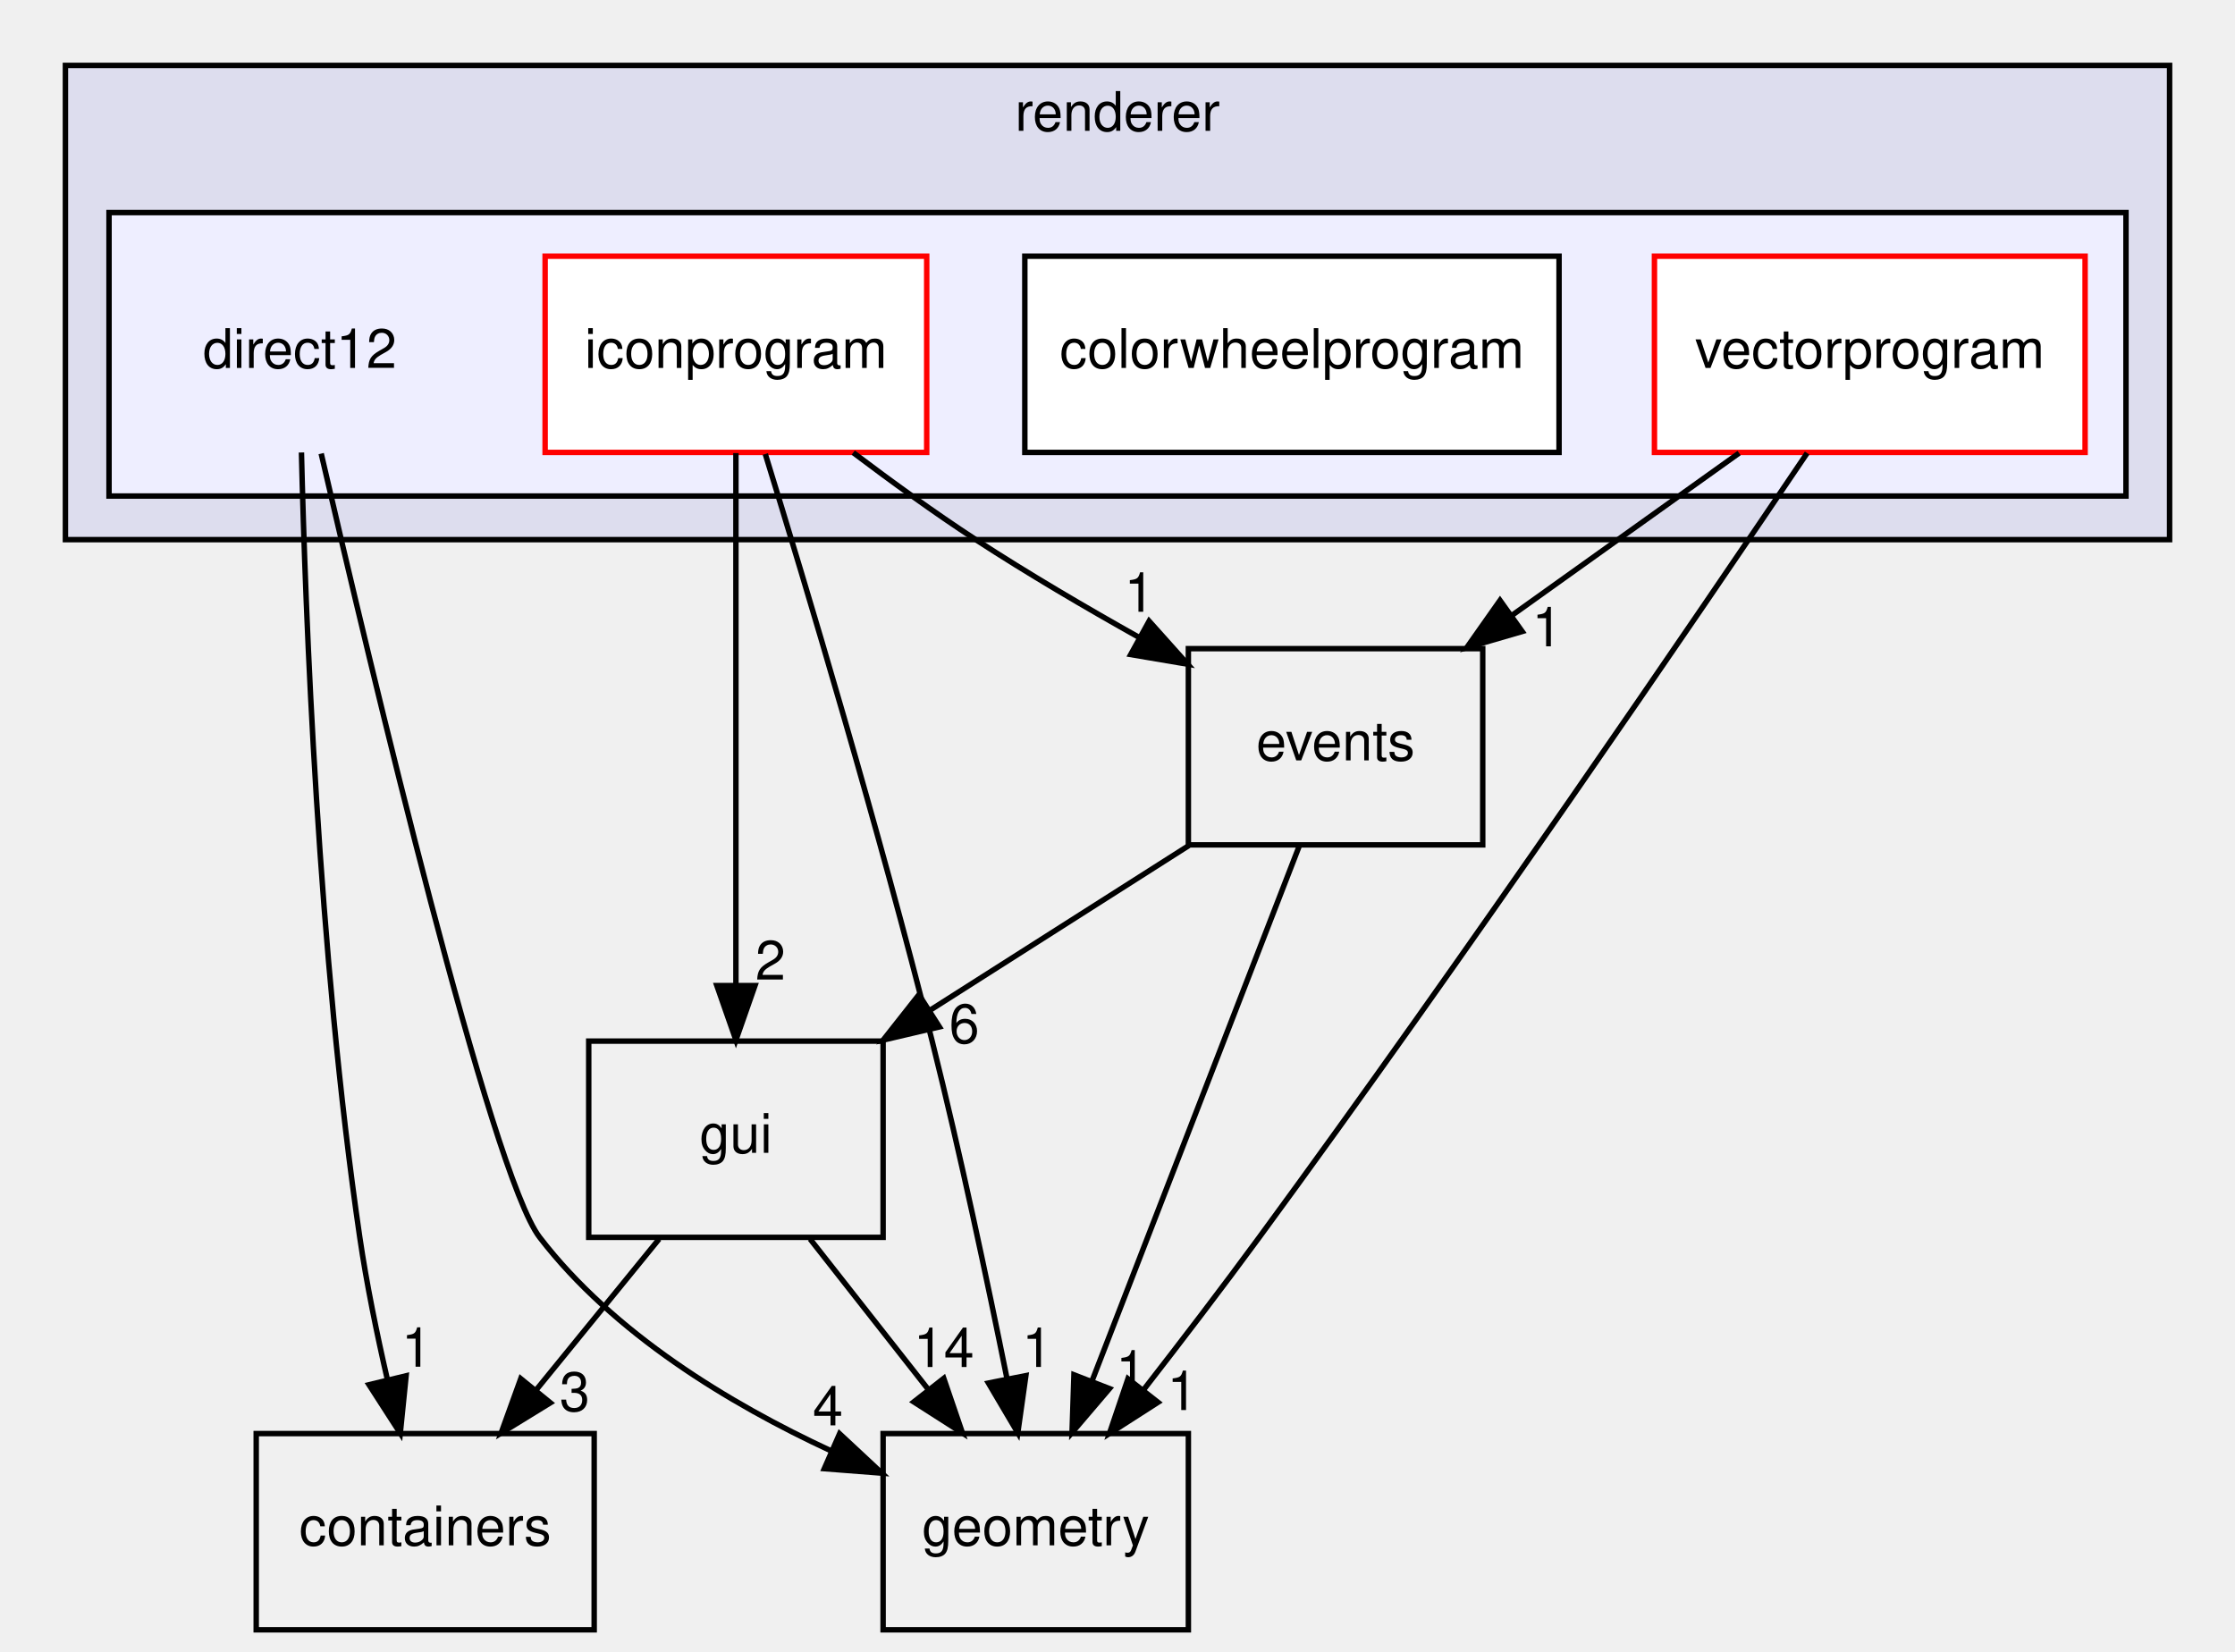
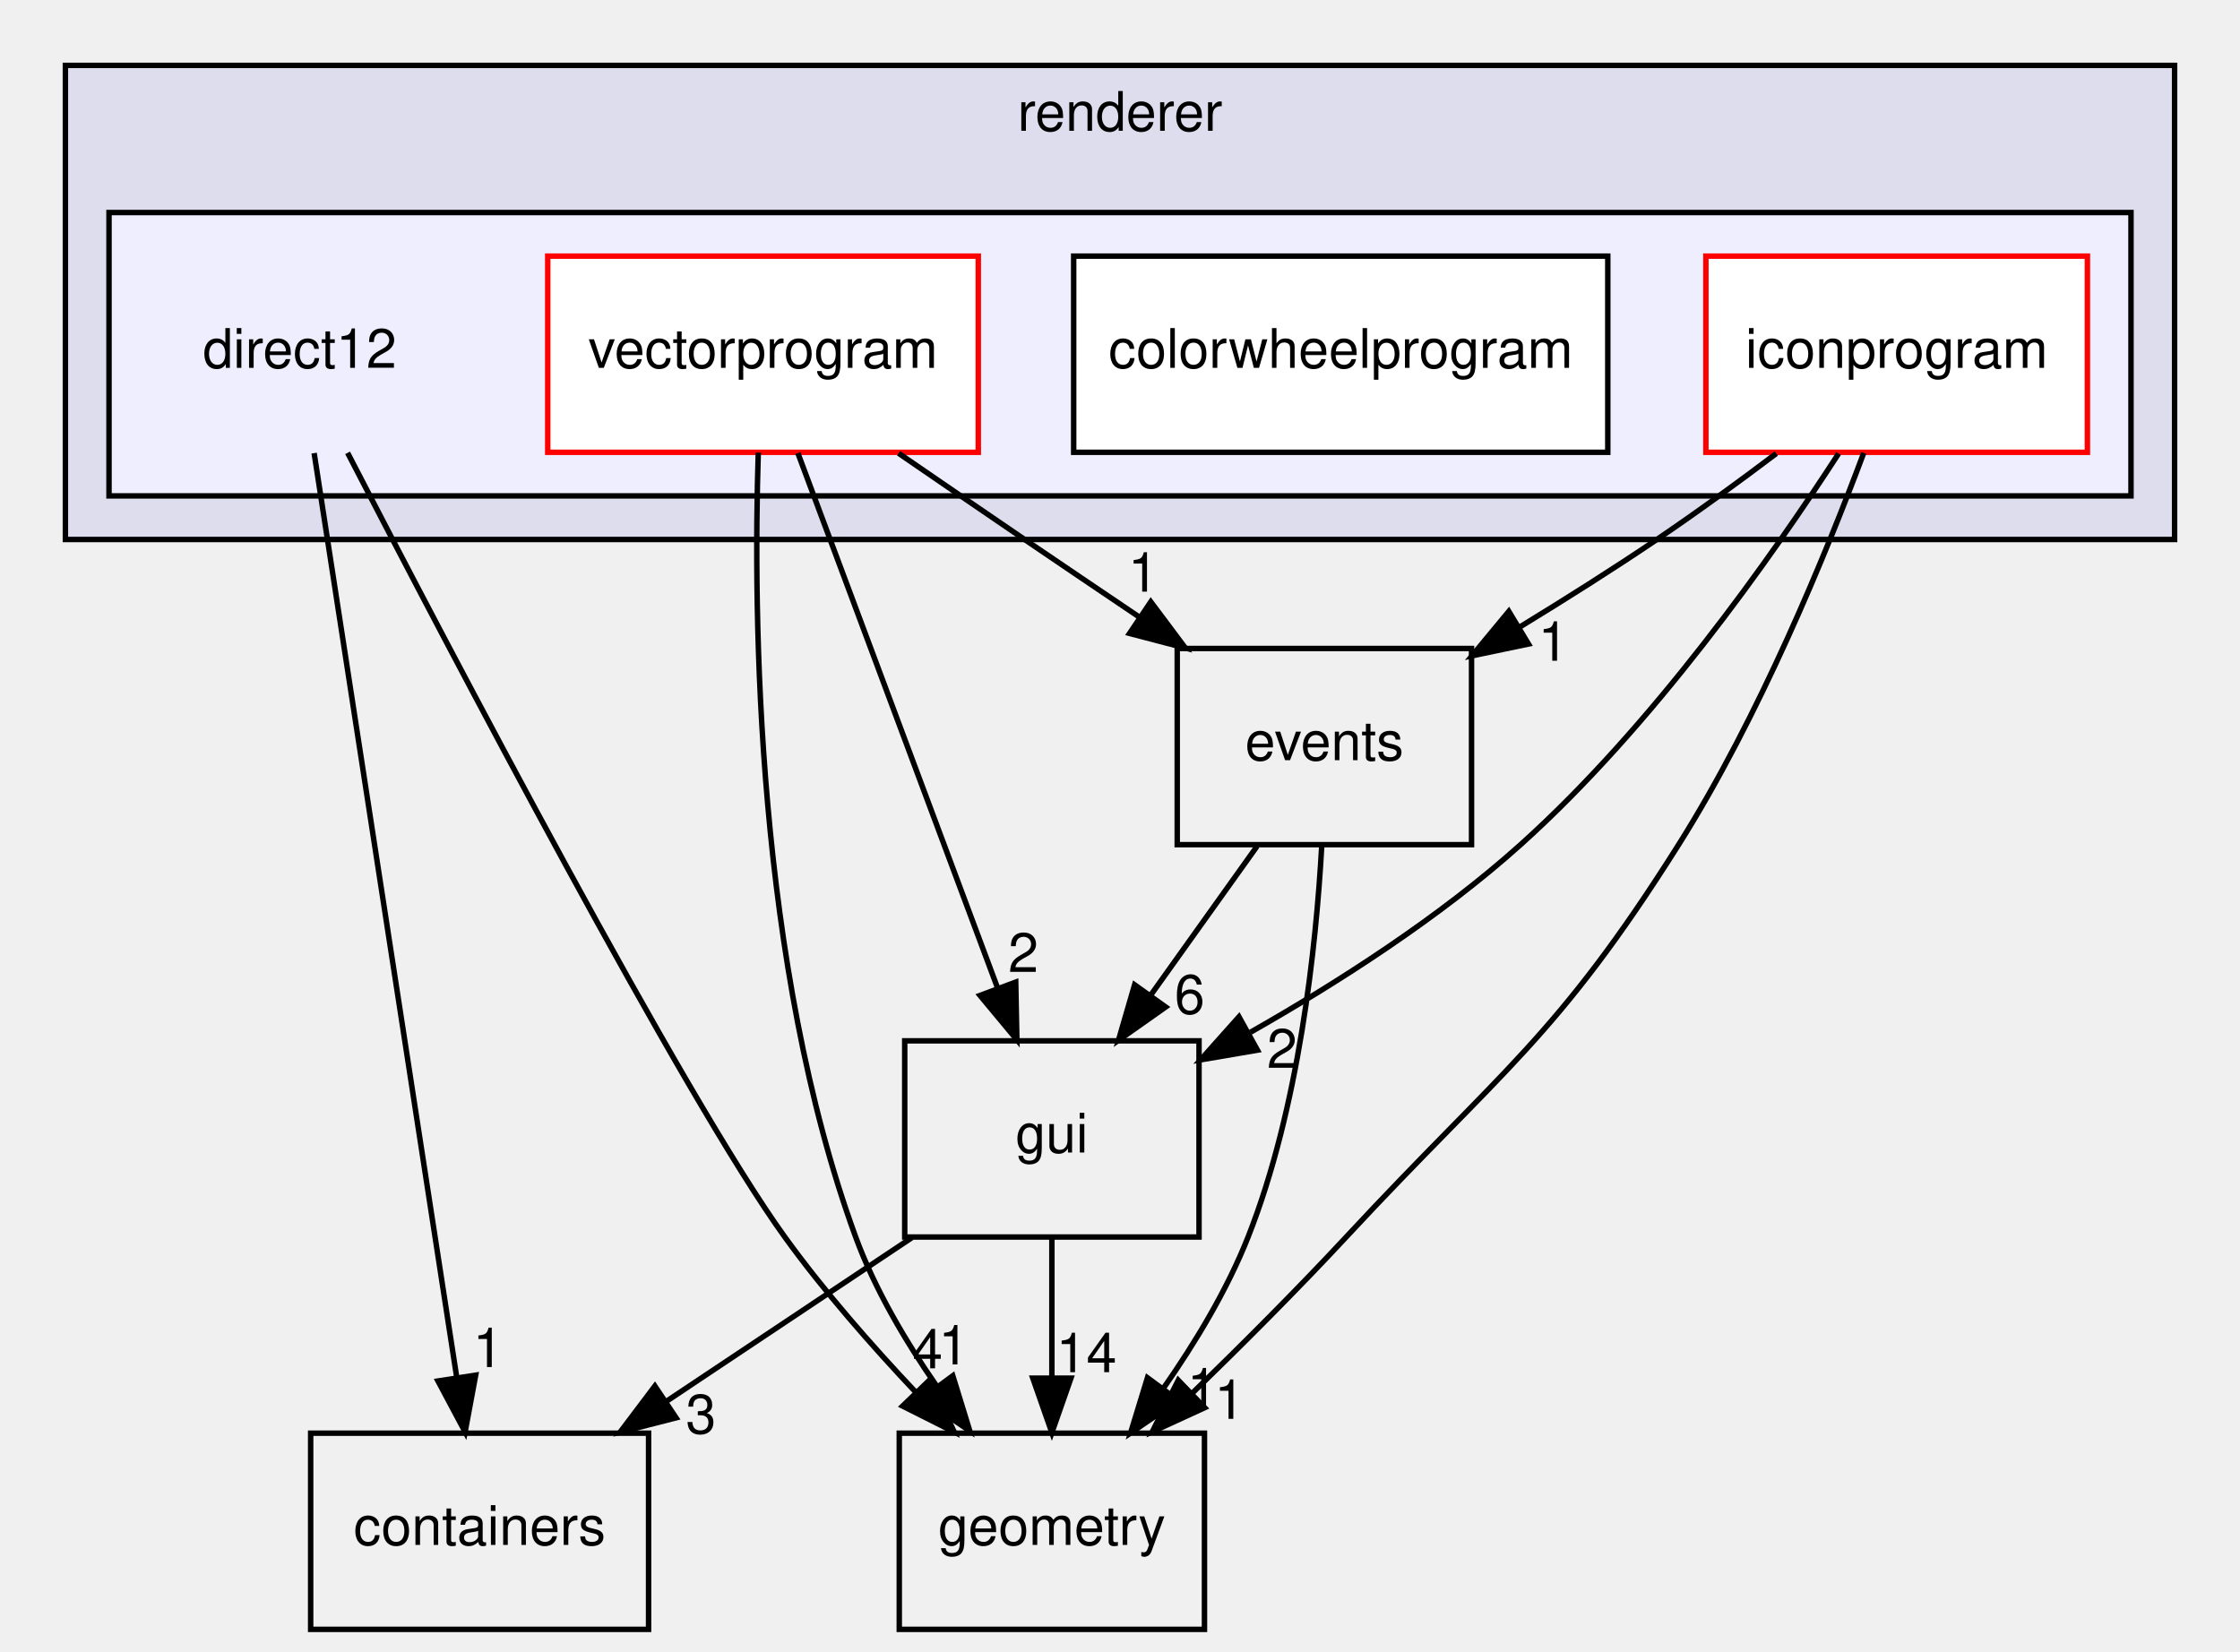
- <svg xmlns="http://www.w3.org/2000/svg" xmlns:xlink="http://www.w3.org/1999/xlink" width="410pt" height="303pt" viewBox="0.00 0.00 410.00 303.00">
+ <svg xmlns="http://www.w3.org/2000/svg" xmlns:xlink="http://www.w3.org/1999/xlink" width="411pt" height="303pt" viewBox="0.00 0.00 411.00 303.00">
  <g id="graph0" class="graph" transform="scale(1 1) rotate(0) translate(4 299)">
    <g id="clust1" class="cluster">
      <g id="a_clust1">
        <a xlink:href="dir_7bc5e25958a2fb25a8561f3aa0def6c5.html" target="_top" xlink:title="renderer">
-           <polygon fill="#ddddee" stroke="black" points="8,-200 8,-287 394,-287 394,-200 8,-200" />
-           <text text-anchor="middle" x="201" y="-275" font-family="Helvetica,sans-Serif" font-size="10.00">renderer</text>
+           <polygon fill="#ddddee" stroke="black" points="8,-200 8,-287 395,-287 395,-200 8,-200" />
+           <text text-anchor="middle" x="201.5" y="-275" font-family="Helvetica,sans-Serif" font-size="10.00">renderer</text>
        </a>
      </g>
    </g>
    <g id="clust2" class="cluster">
      <g id="a_clust2">
        <a xlink:href="dir_364644b6139970c0d97b3c404935efc4.html" target="_top">
-           <polygon fill="#eeeeff" stroke="black" points="16,-208 16,-260 386,-260 386,-208 16,-208" />
+           <polygon fill="#eeeeff" stroke="black" points="16,-208 16,-260 387,-260 387,-208 16,-208" />
        </a>
      </g>
    </g>
    <g id="node1" class="node">
      <text text-anchor="middle" x="51" y="-231.5" font-family="Helvetica,sans-Serif" font-size="10.00">direct12</text>
    </g>
    <g id="node5" class="node">
      <g id="a_node5">
        <a xlink:href="dir_0b61c55142250c0cc363383afd8075a4.html" target="_top" xlink:title="containers">
-           <polygon fill="none" stroke="black" points="105,-36 43,-36 43,0 105,0 105,-36" />
-           <text text-anchor="middle" x="74" y="-15.5" font-family="Helvetica,sans-Serif" font-size="10.00">containers</text>
+           <polygon fill="none" stroke="black" points="115,-36 53,-36 53,0 115,0 115,-36" />
+           <text text-anchor="middle" x="84" y="-15.5" font-family="Helvetica,sans-Serif" font-size="10.00">containers</text>
        </a>
      </g>
    </g>
    <g id="edge5" class="edge">
-       <path fill="none" stroke="black" d="M51.3,-215.99C52.01,-186.51 54.37,-124.12 62,-72 63.25,-63.47 65.14,-54.27 67.05,-45.97" />
-       <polygon fill="black" stroke="black" points="70.5,-46.6 69.43,-36.06 63.69,-44.96 70.5,-46.6" />
+       <path fill="none" stroke="black" d="M53.64,-215.85C59.35,-178.83 72.87,-91.18 79.78,-46.39" />
+       <polygon fill="black" stroke="black" points="83.28,-46.65 81.34,-36.23 76.36,-45.58 83.28,-46.65" />
      <g id="a_edge5-headlabel">
        <a xlink:href="dir_000013_000003.html" target="_top" xlink:title="1">
-           <text text-anchor="middle" x="72.42" y="-48.26" font-family="Helvetica,sans-Serif" font-size="10.00">1</text>
+           <text text-anchor="middle" x="85.54" y="-48.13" font-family="Helvetica,sans-Serif" font-size="10.00">1</text>
        </a>
      </g>
    </g>
    <g id="node6" class="node">
      <g id="a_node6">
        <a xlink:href="dir_405fd32de3649961a5f009c7a3fe84df.html" target="_top" xlink:title="geometry">
-           <polygon fill="none" stroke="black" points="214,-36 158,-36 158,0 214,0 214,-36" />
-           <text text-anchor="middle" x="186" y="-15.5" font-family="Helvetica,sans-Serif" font-size="10.00">geometry</text>
+           <polygon fill="none" stroke="black" points="217,-36 161,-36 161,0 217,0 217,-36" />
+           <text text-anchor="middle" x="189" y="-15.5" font-family="Helvetica,sans-Serif" font-size="10.00">geometry</text>
        </a>
      </g>
    </g>
    <g id="edge6" class="edge">
-       <path fill="none" stroke="black" d="M54.92,-215.79C63.95,-176.67 86.11,-83.58 95,-72 108.56,-54.35 129.81,-41.49 148.37,-32.87" />
-       <polygon fill="black" stroke="black" points="150.02,-35.97 157.77,-28.74 147.21,-29.56 150.02,-35.97" />
+       <path fill="none" stroke="black" d="M59.78,-215.9C78.37,-179.92 121.48,-97.63 140,-72 147.15,-62.1 155.96,-52.06 164.12,-43.42" />
+       <polygon fill="black" stroke="black" points="166.65,-45.84 171.08,-36.22 161.61,-40.98 166.65,-45.84" />
      <g id="a_edge6-headlabel">
        <a xlink:href="dir_000013_000005.html" target="_top" xlink:title="4">
-           <text text-anchor="middle" x="147.87" y="-37.51" font-family="Helvetica,sans-Serif" font-size="10.00">4</text>
+           <text text-anchor="middle" x="166.19" y="-47.9" font-family="Helvetica,sans-Serif" font-size="10.00">4</text>
        </a>
      </g>
    </g>
    <g id="node2" class="node">
      <g id="a_node2">
        <a xlink:href="dir_4aa453ea4ee18a50c7624c0c0b15595e.html" target="_top" xlink:title="colorwheelprogram">
-           <polygon fill="white" stroke="black" points="282,-252 184,-252 184,-216 282,-216 282,-252" />
-           <text text-anchor="middle" x="233" y="-231.5" font-family="Helvetica,sans-Serif" font-size="10.00">colorwheelprogram</text>
+           <polygon fill="white" stroke="black" points="291,-252 193,-252 193,-216 291,-216 291,-252" />
+           <text text-anchor="middle" x="242" y="-231.5" font-family="Helvetica,sans-Serif" font-size="10.00">colorwheelprogram</text>
        </a>
      </g>
    </g>
    <g id="node3" class="node">
      <g id="a_node3">
        <a xlink:href="dir_a230e8a0561d993e8a3cb4d80f397538.html" target="_top" xlink:title="iconprogram">
-           <polygon fill="white" stroke="red" points="166,-252 96,-252 96,-216 166,-216 166,-252" />
-           <text text-anchor="middle" x="131" y="-231.5" font-family="Helvetica,sans-Serif" font-size="10.00">iconprogram</text>
+           <polygon fill="white" stroke="red" points="379,-252 309,-252 309,-216 379,-216 379,-252" />
+           <text text-anchor="middle" x="344" y="-231.5" font-family="Helvetica,sans-Serif" font-size="10.00">iconprogram</text>
        </a>
      </g>
    </g>
-     <g id="edge9" class="edge">
-       <path fill="none" stroke="black" d="M136.39,-215.71C143.8,-191.69 157.29,-146.78 167,-108 172.15,-87.44 177.12,-63.99 180.68,-46.32" />
-       <polygon fill="black" stroke="black" points="184.19,-46.63 182.71,-36.14 177.32,-45.27 184.19,-46.63" />
-       <g id="a_edge9-headlabel">
+     <g id="edge10" class="edge">
+       <path fill="none" stroke="black" d="M337.96,-215.88C331.07,-197.42 318.82,-167.5 304,-144 281.63,-108.52 271.55,-102.72 243,-72 234.06,-62.38 223.86,-52.19 214.76,-43.34" />
+       <polygon fill="black" stroke="black" points="217.04,-40.68 207.42,-36.26 212.19,-45.72 217.04,-40.68" />
+       <g id="a_edge10-headlabel">
        <a xlink:href="dir_000017_000005.html" target="_top" xlink:title="1">
-           <text text-anchor="middle" x="186.27" y="-48.22" font-family="Helvetica,sans-Serif" font-size="10.00">1</text>
+           <text text-anchor="middle" x="221.6" y="-38.63" font-family="Helvetica,sans-Serif" font-size="10.00">1</text>
        </a>
      </g>
    </g>
    <g id="node7" class="node">
      <g id="a_node7">
        <a xlink:href="dir_99d0482cf009f9d97a0877749b817f19.html" target="_top" xlink:title="gui">
-           <polygon fill="none" stroke="black" points="158,-108 104,-108 104,-72 158,-72 158,-108" />
-           <text text-anchor="middle" x="131" y="-87.5" font-family="Helvetica,sans-Serif" font-size="10.00">gui</text>
+           <polygon fill="none" stroke="black" points="216,-108 162,-108 162,-72 216,-72 216,-108" />
+           <text text-anchor="middle" x="189" y="-87.5" font-family="Helvetica,sans-Serif" font-size="10.00">gui</text>
        </a>
      </g>
    </g>
-     <g id="edge10" class="edge">
-       <path fill="none" stroke="black" d="M131,-215.87C131,-191.67 131,-147.21 131,-118.39" />
-       <polygon fill="black" stroke="black" points="134.5,-118.19 131,-108.19 127.5,-118.19 134.5,-118.19" />
-       <g id="a_edge10-headlabel">
+     <g id="edge11" class="edge">
+       <path fill="none" stroke="black" d="M333.36,-215.78C320.99,-196.67 299.15,-165.69 275,-144 260.17,-130.68 241.55,-118.73 225.43,-109.57" />
+       <polygon fill="black" stroke="black" points="226.72,-106.29 216.28,-104.51 223.33,-112.41 226.72,-106.29" />
+       <g id="a_edge11-headlabel">
        <a xlink:href="dir_000017_000006.html" target="_top" xlink:title="2">
-           <text text-anchor="middle" x="137.34" y="-119.28" font-family="Helvetica,sans-Serif" font-size="10.00">2</text>
+           <text text-anchor="middle" x="231.24" y="-103.04" font-family="Helvetica,sans-Serif" font-size="10.00">2</text>
        </a>
      </g>
    </g>
    <g id="node8" class="node">
      <g id="a_node8">
        <a xlink:href="dir_14e1e259e8275dc0c459acef3bbf05ae.html" target="_top" xlink:title="events">
-           <polygon fill="none" stroke="black" points="268,-180 214,-180 214,-144 268,-144 268,-180" />
-           <text text-anchor="middle" x="241" y="-159.5" font-family="Helvetica,sans-Serif" font-size="10.00">events</text>
+           <polygon fill="none" stroke="black" points="266,-180 212,-180 212,-144 266,-144 266,-180" />
+           <text text-anchor="middle" x="239" y="-159.5" font-family="Helvetica,sans-Serif" font-size="10.00">events</text>
        </a>
      </g>
    </g>
-     <g id="edge11" class="edge">
-       <path fill="none" stroke="black" d="M152.52,-215.96C159.55,-210.65 167.48,-204.9 175,-200 184.52,-193.8 195.15,-187.56 205.04,-182.02" />
-       <polygon fill="black" stroke="black" points="206.8,-185.05 213.87,-177.15 203.42,-178.92 206.8,-185.05" />
-       <g id="a_edge11-headlabel">
+     <g id="edge12" class="edge">
+       <path fill="none" stroke="black" d="M321.92,-215.78C315.01,-210.56 307.28,-204.92 300,-200 292.01,-194.6 283.24,-189.06 274.9,-183.97" />
+       <polygon fill="black" stroke="black" points="276.45,-180.82 266.08,-178.65 272.84,-186.81 276.45,-180.82" />
+       <g id="a_edge12-headlabel">
        <a xlink:href="dir_000017_000004.html" target="_top" xlink:title="1">
-           <text text-anchor="middle" x="205.03" y="-186.77" font-family="Helvetica,sans-Serif" font-size="10.00">1</text>
+           <text text-anchor="middle" x="281" y="-177.75" font-family="Helvetica,sans-Serif" font-size="10.00">1</text>
        </a>
      </g>
    </g>
    <g id="node4" class="node">
      <g id="a_node4">
        <a xlink:href="dir_94c406849b4990ae06049173dea2e06a.html" target="_top" xlink:title="vectorprogram">
-           <polygon fill="white" stroke="red" points="378.5,-252 299.5,-252 299.5,-216 378.5,-216 378.5,-252" />
-           <text text-anchor="middle" x="339" y="-231.5" font-family="Helvetica,sans-Serif" font-size="10.00">vectorprogram</text>
+           <polygon fill="white" stroke="red" points="175.5,-252 96.5,-252 96.5,-216 175.5,-216 175.5,-252" />
+           <text text-anchor="middle" x="136" y="-231.5" font-family="Helvetica,sans-Serif" font-size="10.00">vectorprogram</text>
        </a>
      </g>
    </g>
    <g id="edge8" class="edge">
-       <path fill="none" stroke="black" d="M327.51,-215.88C307.52,-186.24 264.87,-123.61 227,-72 220.22,-62.76 212.59,-52.78 205.76,-44" />
-       <polygon fill="black" stroke="black" points="208.43,-41.74 199.52,-36.02 202.92,-46.05 208.43,-41.74" />
+       <path fill="none" stroke="black" d="M135.13,-215.94C134.18,-185.87 134.74,-121.88 153,-72 156.52,-62.39 162.16,-52.84 167.94,-44.54" />
+       <polygon fill="black" stroke="black" points="170.82,-46.54 173.94,-36.41 165.19,-42.38 170.82,-46.54" />
      <g id="a_edge8-headlabel">
        <a xlink:href="dir_000020_000005.html" target="_top" xlink:title="1">
-           <text text-anchor="middle" x="212.88" y="-40.32" font-family="Helvetica,sans-Serif" font-size="10.00">1</text>
+           <text text-anchor="middle" x="170.98" y="-48.62" font-family="Helvetica,sans-Serif" font-size="10.00">1</text>
+         </a>
+       </g>
+     </g>
+     <g id="edge9" class="edge">
+       <path fill="none" stroke="black" d="M142.39,-215.87C151.51,-191.46 168.31,-146.43 179.06,-117.64" />
+       <polygon fill="black" stroke="black" points="182.37,-118.78 182.58,-108.19 175.81,-116.33 182.37,-118.78" />
+       <g id="a_edge9-headlabel">
+         <a xlink:href="dir_000020_000006.html" target="_top" xlink:title="2">
+           <text text-anchor="middle" x="183.77" y="-120.64" font-family="Helvetica,sans-Serif" font-size="10.00">2</text>
        </a>
      </g>
    </g>
    <g id="edge7" class="edge">
-       <path fill="none" stroke="black" d="M315.03,-215.88C302.45,-206.89 286.87,-195.76 273.25,-186.03" />
-       <polygon fill="black" stroke="black" points="275.24,-183.15 265.07,-180.19 271.17,-188.85 275.24,-183.15" />
+       <path fill="none" stroke="black" d="M160.88,-215.82C168.31,-210.72 176.47,-205.12 184,-200 190.76,-195.4 198,-190.51 204.93,-185.84" />
+       <polygon fill="black" stroke="black" points="207.15,-188.56 213.5,-180.08 203.25,-182.76 207.15,-188.56" />
      <g id="a_edge7-headlabel">
        <a xlink:href="dir_000020_000004.html" target="_top" xlink:title="1">
-           <text text-anchor="middle" x="279.81" y="-180.43" font-family="Helvetica,sans-Serif" font-size="10.00">1</text>
+           <text text-anchor="middle" x="205.76" y="-190.43" font-family="Helvetica,sans-Serif" font-size="10.00">1</text>
        </a>
      </g>
    </g>
    <g id="edge1" class="edge">
-       <path fill="none" stroke="black" d="M116.91,-71.7C110.08,-63.3 101.74,-53.07 94.24,-43.86" />
-       <polygon fill="black" stroke="black" points="96.96,-41.65 87.93,-36.1 91.53,-46.07 96.96,-41.65" />
+       <path fill="none" stroke="black" d="M163.31,-71.88C149.71,-62.81 132.83,-51.55 118.14,-41.76" />
+       <polygon fill="black" stroke="black" points="120.05,-38.82 109.78,-36.19 116.16,-44.65 120.05,-38.82" />
      <g id="a_edge1-headlabel">
        <a xlink:href="dir_000006_000003.html" target="_top" xlink:title="3">
-           <text text-anchor="middle" x="101.43" y="-40.14" font-family="Helvetica,sans-Serif" font-size="10.00">3</text>
+           <text text-anchor="middle" x="124.61" y="-35.96" font-family="Helvetica,sans-Serif" font-size="10.00">3</text>
        </a>
      </g>
    </g>
    <g id="edge2" class="edge">
-       <path fill="none" stroke="black" d="M144.6,-71.7C151.12,-63.39 159.07,-53.28 166.25,-44.14" />
-       <polygon fill="black" stroke="black" points="169.13,-46.13 172.56,-36.1 163.63,-41.81 169.13,-46.13" />
+       <path fill="none" stroke="black" d="M189,-71.7C189,-63.98 189,-54.71 189,-46.11" />
+       <polygon fill="black" stroke="black" points="192.5,-46.1 189,-36.1 185.5,-46.1 192.5,-46.1" />
      <g id="a_edge2-headlabel">
        <a xlink:href="dir_000006_000005.html" target="_top" xlink:title="14">
-           <text text-anchor="middle" x="169.15" y="-48.21" font-family="Helvetica,sans-Serif" font-size="10.00">14</text>
+           <text text-anchor="middle" x="195.34" y="-47.2" font-family="Helvetica,sans-Serif" font-size="10.00">14</text>
        </a>
      </g>
    </g>
    <g id="edge3" class="edge">
-       <path fill="none" stroke="black" d="M234.37,-143.87C224.91,-119.46 207.47,-74.43 196.32,-45.64" />
-       <polygon fill="black" stroke="black" points="199.53,-44.25 192.66,-36.19 193.01,-46.78 199.53,-44.25" />
+       <path fill="none" stroke="black" d="M238.51,-143.68C237.48,-125.31 234.37,-95.71 225,-72 221.18,-62.33 215.34,-52.65 209.48,-44.26" />
+       <polygon fill="black" stroke="black" points="212.18,-42.02 203.44,-36.04 206.54,-46.17 212.18,-42.02" />
      <g id="a_edge3-headlabel">
        <a xlink:href="dir_000004_000005.html" target="_top" xlink:title="1">
-           <text text-anchor="middle" x="203.48" y="-44.08" font-family="Helvetica,sans-Serif" font-size="10.00">1</text>
+           <text text-anchor="middle" x="216.6" y="-40.74" font-family="Helvetica,sans-Serif" font-size="10.00">1</text>
        </a>
      </g>
    </g>
    <g id="edge4" class="edge">
-       <path fill="none" stroke="black" d="M214.09,-143.88C199.84,-134.81 182.15,-123.55 166.76,-113.76" />
-       <polygon fill="black" stroke="black" points="168.33,-110.61 158.01,-108.19 164.57,-116.51 168.33,-110.61" />
+       <path fill="none" stroke="black" d="M226.64,-143.7C220.77,-135.47 213.63,-125.48 207.16,-116.42" />
+       <polygon fill="black" stroke="black" points="209.88,-114.21 201.22,-108.1 204.18,-118.28 209.88,-114.21" />
      <g id="a_edge4-headlabel">
        <a xlink:href="dir_000004_000006.html" target="_top" xlink:title="6">
-           <text text-anchor="middle" x="172.89" y="-107.64" font-family="Helvetica,sans-Serif" font-size="10.00">6</text>
+           <text text-anchor="middle" x="214.28" y="-112.98" font-family="Helvetica,sans-Serif" font-size="10.00">6</text>
        </a>
      </g>
    </g>
  </g>
</svg>
